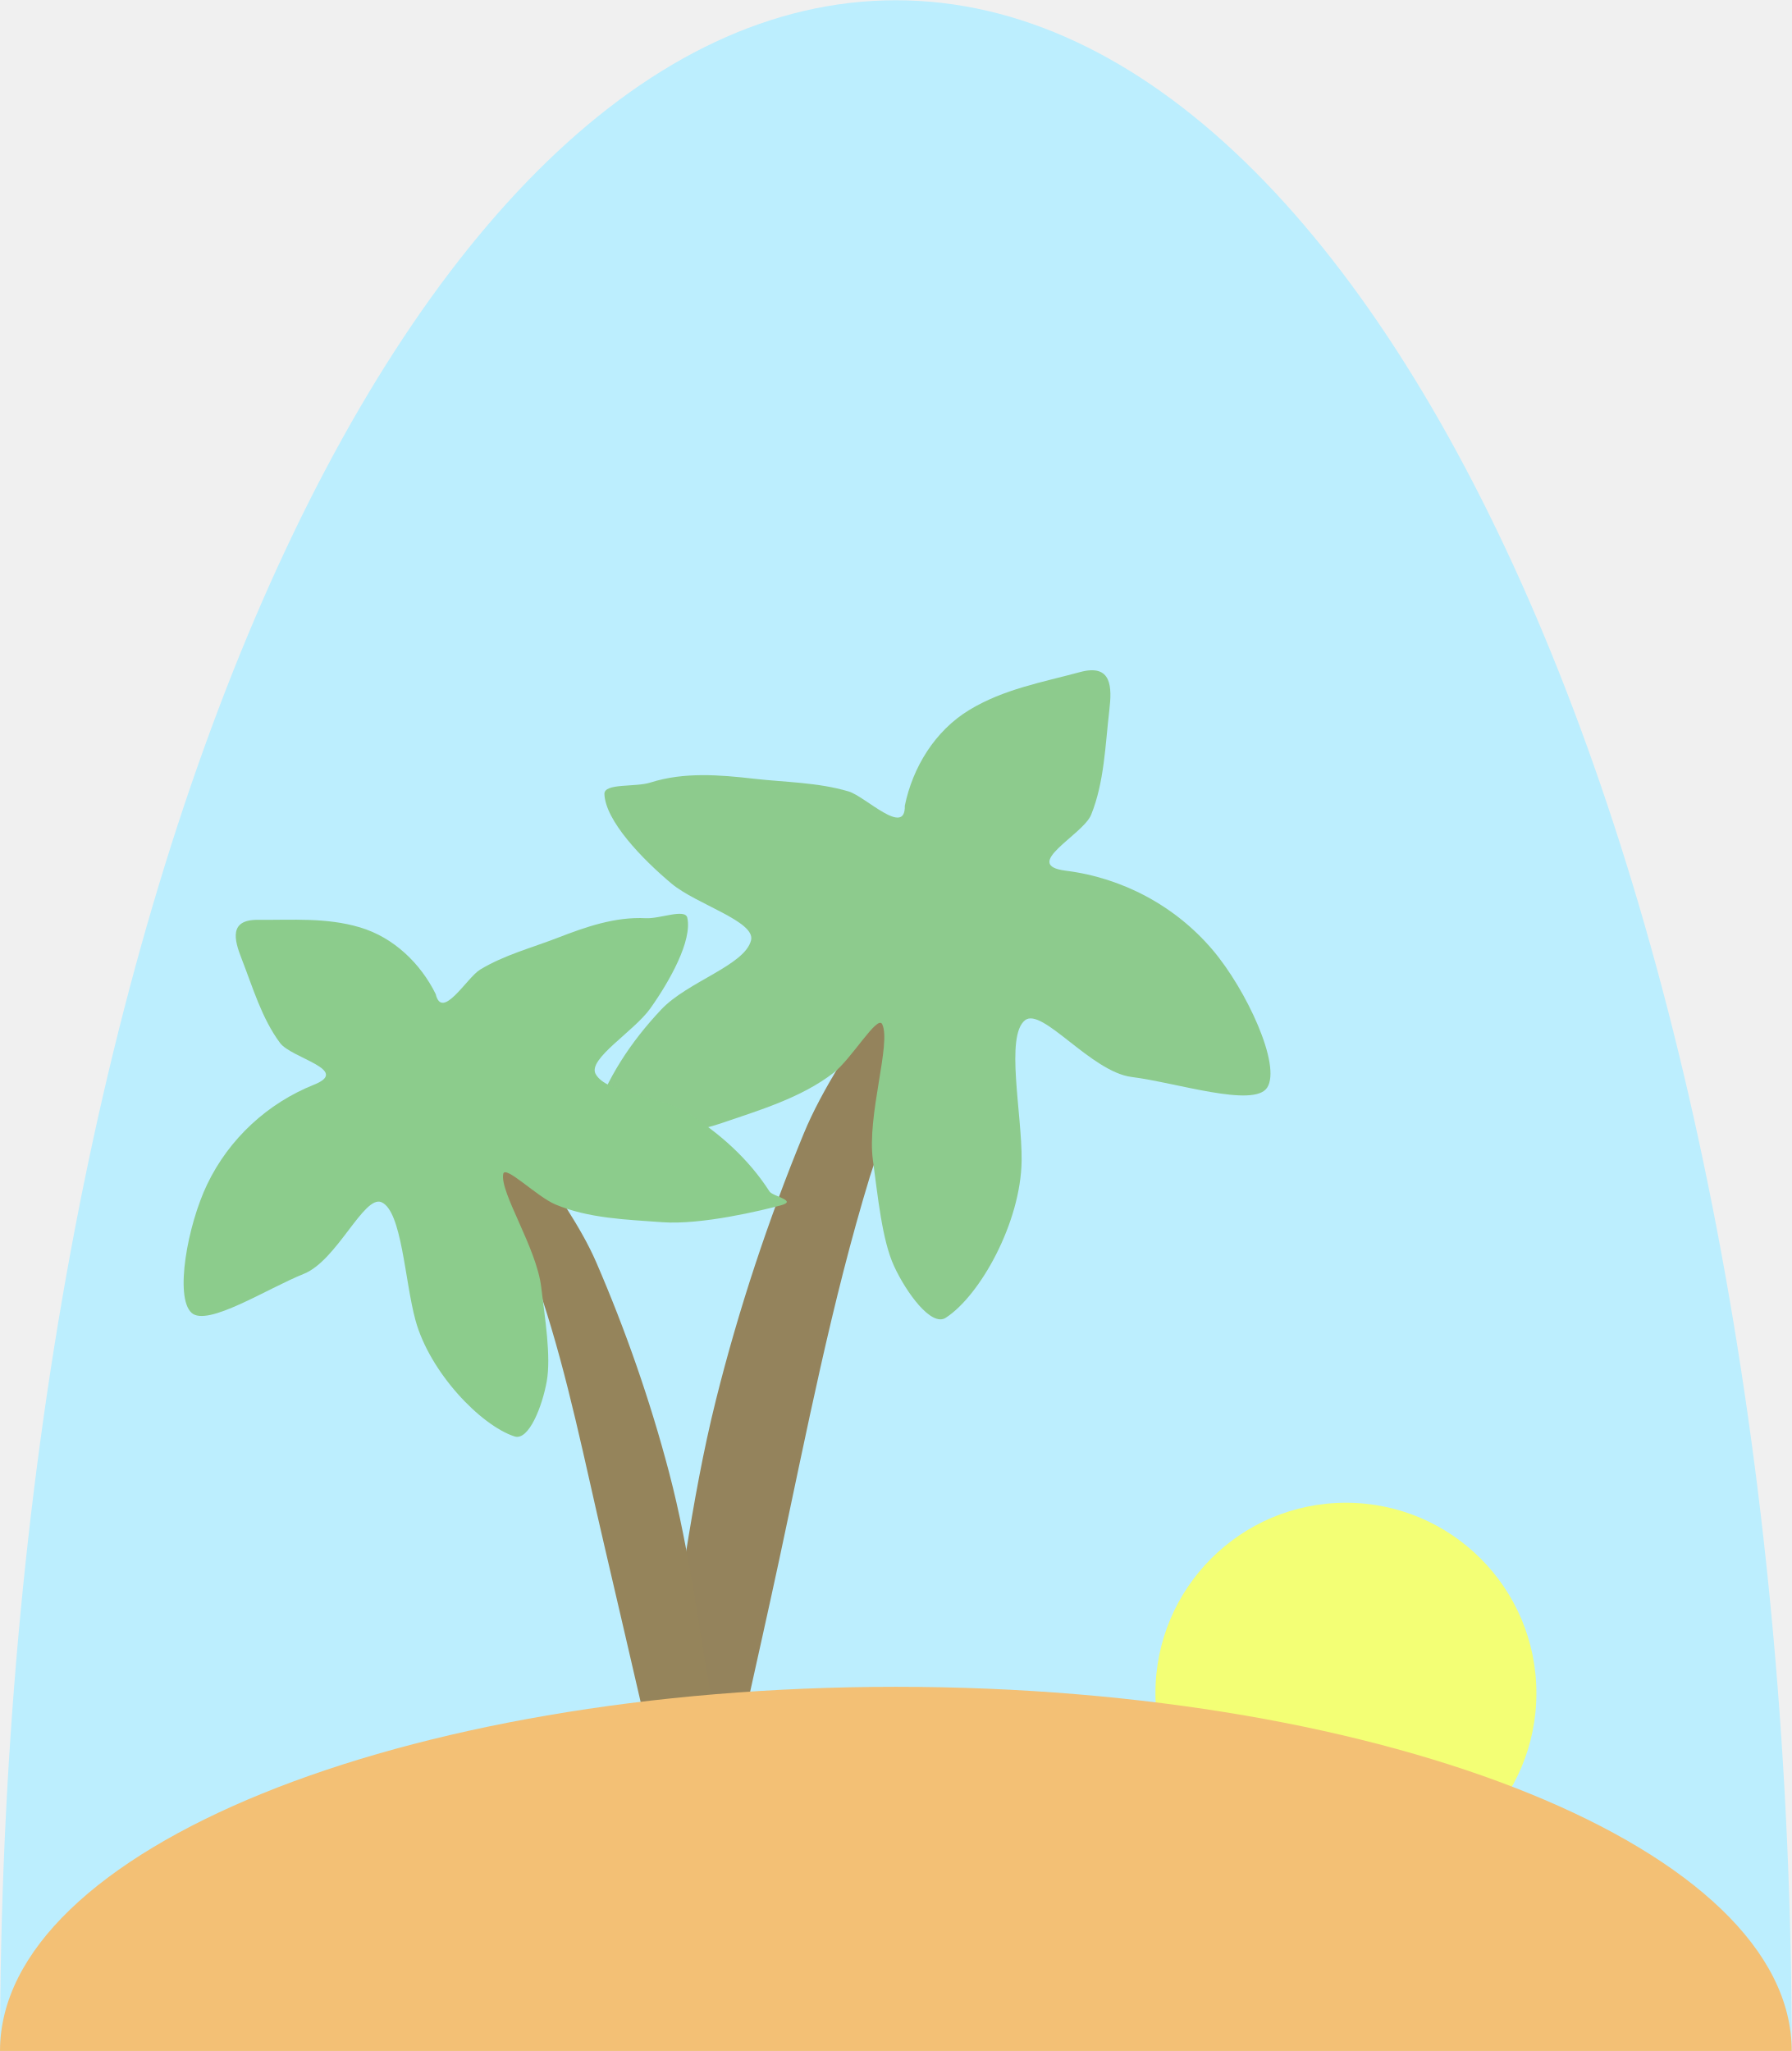
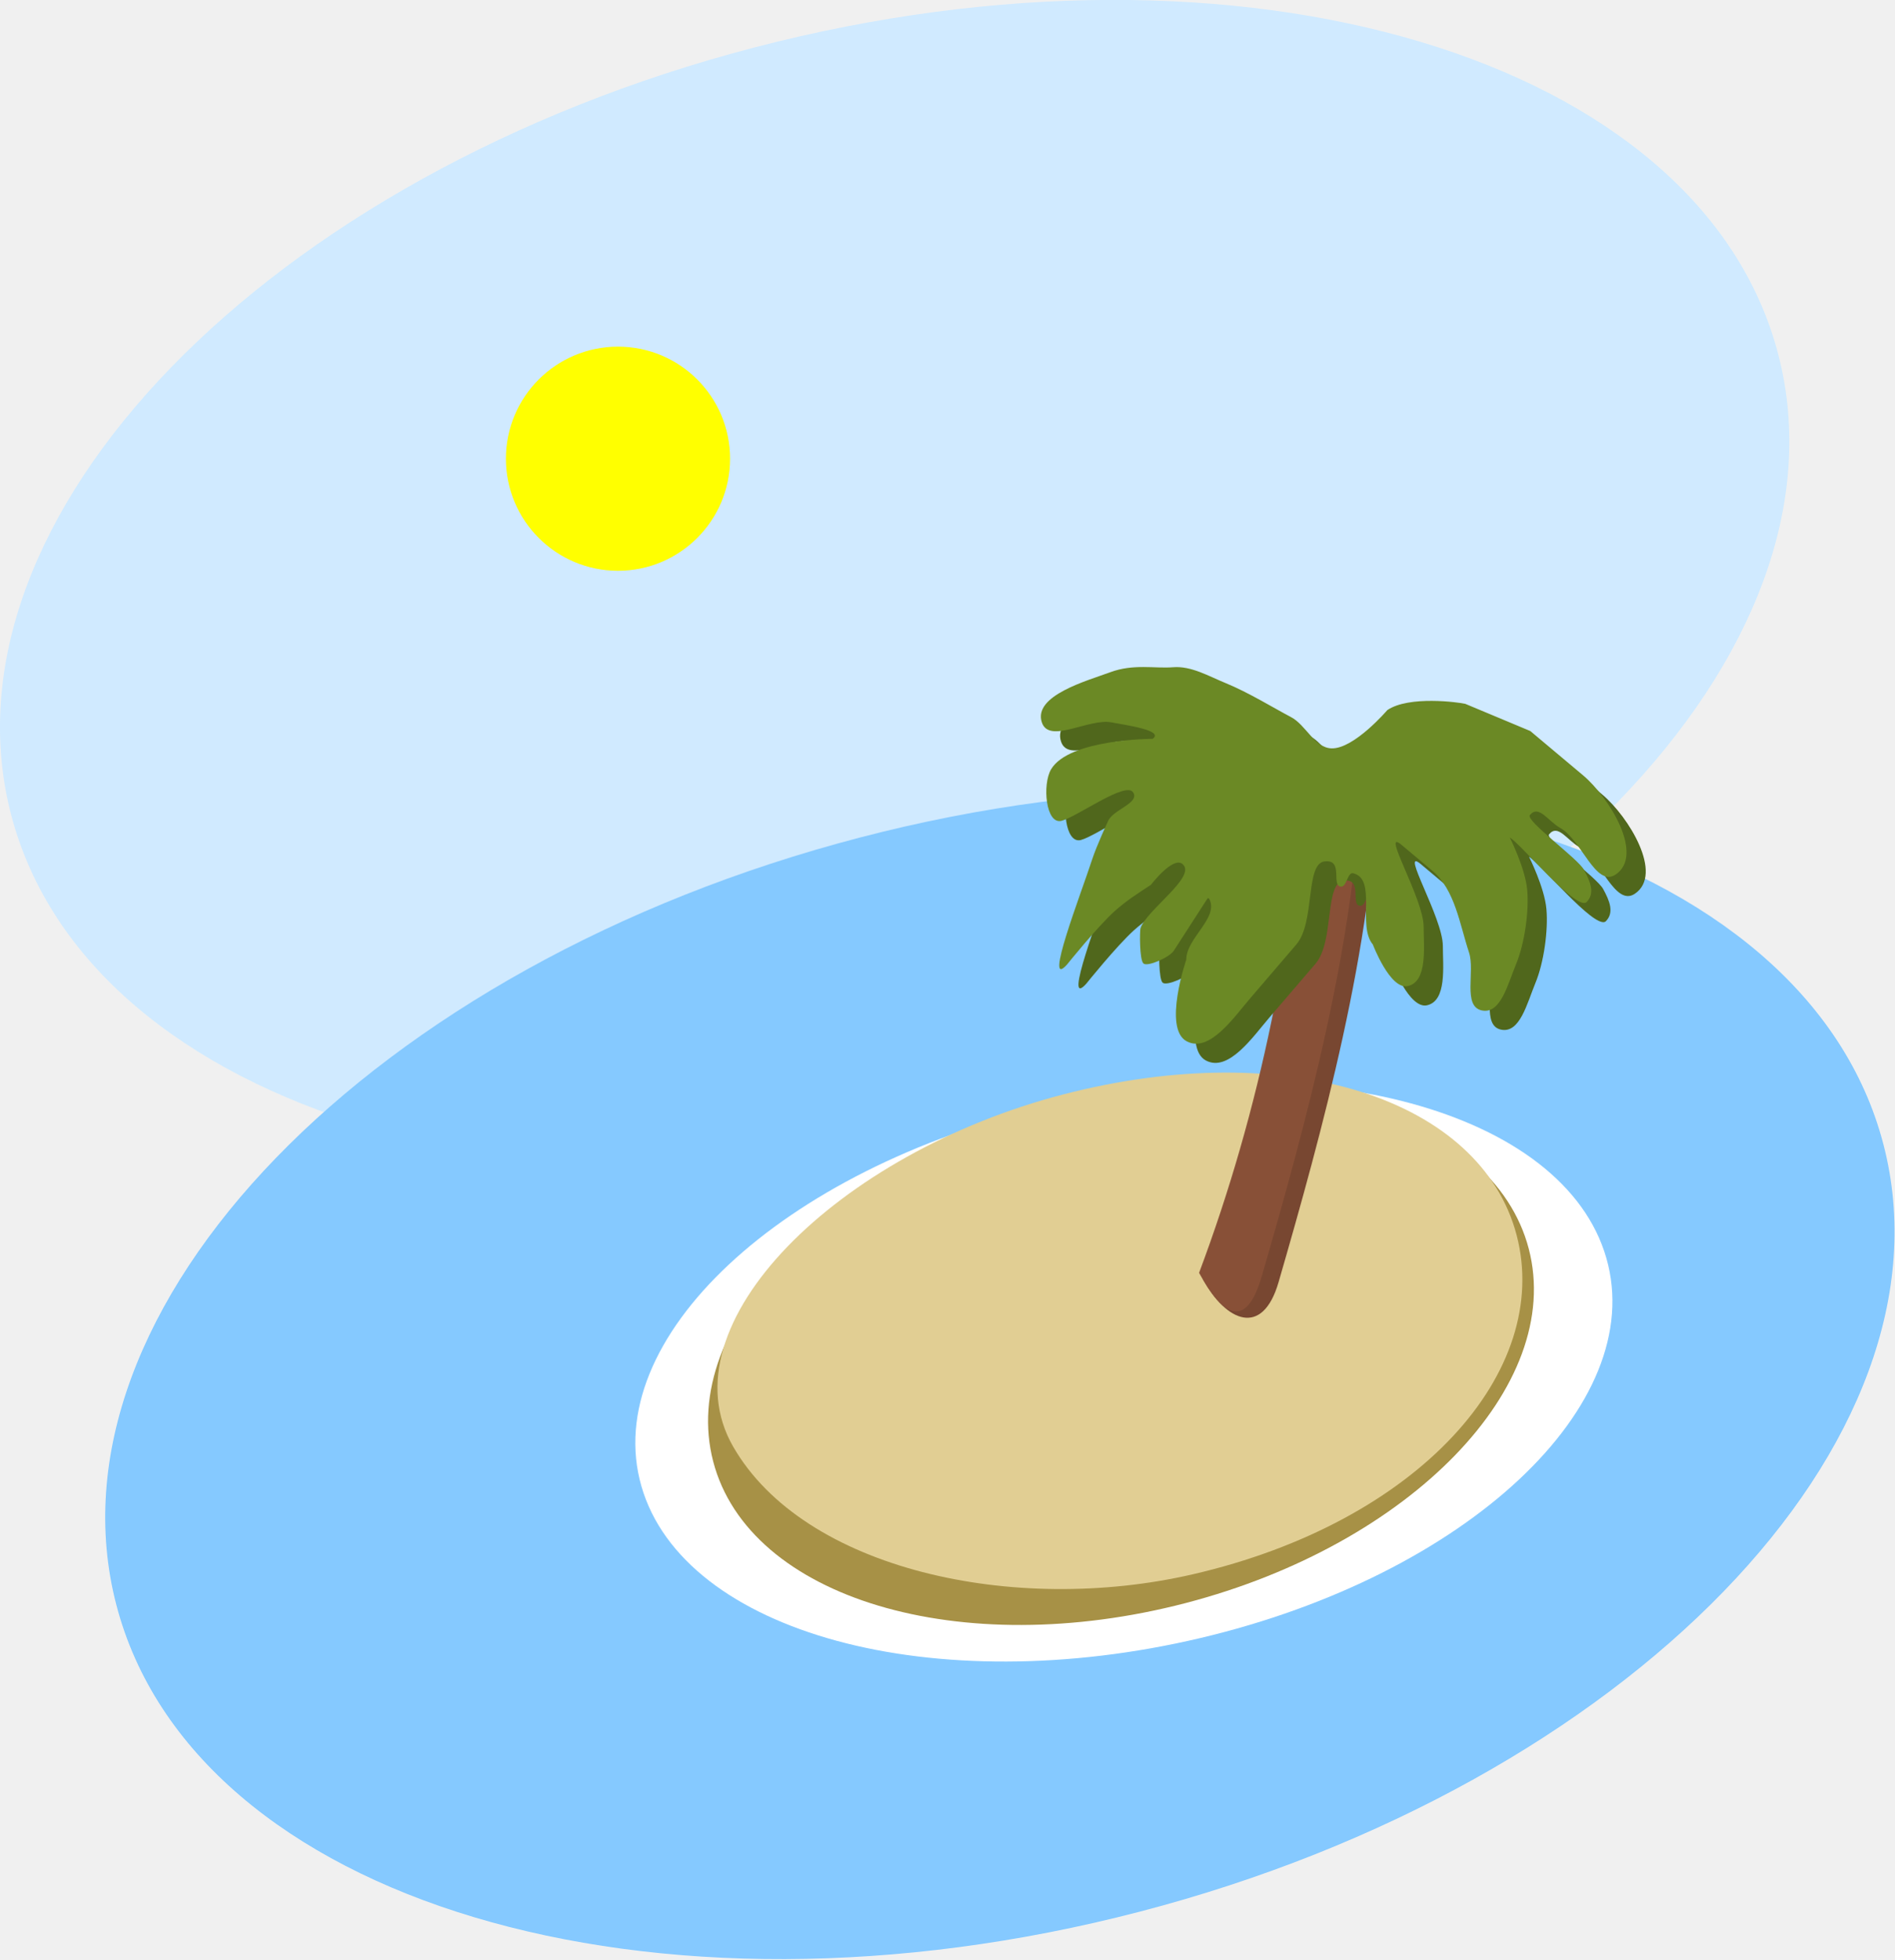
- <svg xmlns="http://www.w3.org/2000/svg" id="svg2" viewBox="0 0 611.43 700" version="1.1">
-   <g id="layer1" transform="translate(-54.286 -66.648)">
-     <g id="g3761">
-       <path id="path2876-1" transform="matrix(1 0 0 -3.5766 0 2808.7)" fill="#bceefe" d="m665.71 570.93c0 108.09-136.87 195.71-305.71 195.71s-305.71-87.624-305.71-195.71v-0h305.71z" />
-       <path id="path3688" fill="#94835c" d="m279.5 651.83c6.4-35.825 10.316-72.284 19.127-107.49 7.707-30.8 17.838-61.385 29.887-90.691 6.592-16.032 16.978-30.382 25.467-45.573 7.223 3.611 14.445 7.223 21.667 10.834-8.129 16.439-19.178 31.838-24.503 49.275-13.054 42.752-21.596 87.194-31.021 131.11-3.957 18.438-8.124 36.83-12.187 55.245-9.479-0.903-18.959-1.806-28.438-2.708z" />
-       <path id="path3690" fill="#8dcb8d" d="m253.77 455.47c7.224 0.04 31.723-0.354 46.366-5.37 13.231-4.532 27.445-8.709 38.555-17.257 6.19-4.763 15.041-19.983 16.645-16.645 3.169 6.593-5.282 31.103-3.164 46.473 1.675 12.151 3.088 27.178 7.227 36.134 4.139 8.957 12.684 20.775 17.605 17.605 11.745-7.568 25.681-32.586 25.909-53.682 0.172-15.963-5.654-42.526 1.175-47.884 5.843-4.585 22.543 17.628 36.366 19.371 15.322 1.932 41.687 10.609 46.241 3.651 4.952-7.567-7.108-33.466-18.593-47.006-12.837-15.134-30.906-24.629-50.106-27.039-15.531-1.949 5.854-12.188 8.65-19.116 4.499-11.147 4.798-23.756 6.197-35.667 0.912-7.76 0.974-15.979-9.989-13.012-12.962 3.509-26.026 5.797-37.782 12.923-11.783 7.143-19.338 19.648-22.016 32.678 0.263 10.791-13.41-3.143-19.18-4.86-10.481-3.118-21.56-3.118-32.376-4.349-11.707-1.333-23.817-2.339-35.303 1.322-5.121 1.632-15.806 0.125-15.656 3.914 0.361 9.11 12.783 22.091 22.946 30.595 8.42 7.046 28.682 12.865 27.1 19.305-2.102 8.558-21.627 14.082-30.614 23.6-10.352 10.964-18.729 23.569-23.418 37.945-0.719 2.204-10.01 6.332-2.785 6.372z" />
-       <path id="path3755" transform="matrix(1.2466 0 0 1.1098 -130.2 -79.458)" fill="#f3ff75" d="m568.57 652.36c0 32.348-23.345 58.571-52.143 58.571s-52.143-26.223-52.143-58.571 23.345-58.571 52.143-58.571 52.143 26.223 52.143 58.571z" />
-       <path id="path3688-7" fill="#95845b" d="m298.44 653.82c-5.308-28.248-8.568-57.044-15.862-84.759-6.403-24.329-14.819-48.463-24.783-71.505-5.491-12.7-14.08-23.957-21.12-35.935-5.989 2.847-11.979 5.695-17.968 8.542 6.742 12.964 15.762 25.075 20.32 38.855 9.145 27.647 14.818 56.664 21.5 85.173 4.823 20.578 9.553 41.177 14.329 61.765 7.861-0.712 15.722-1.424 23.583-2.135z" />
-       <path id="path3690-4" fill="#8ccc8c" d="m320.64 478.06c-6.104 1.633-26.918 6.722-40.418 5.72-12.198-0.905-25.149-1.293-36.44-6.067-6.291-2.66-17.149-13.578-17.768-10.399-1.222 6.28 11.354 25.146 12.964 38.619 1.273 10.651 3.403 23.678 1.884 32.172-1.519 8.494-6.133 20.385-10.998 18.792-11.613-3.803-28.942-21.885-33.804-39.684-3.679-13.468-4.63-37.232-11.594-40.254-5.959-2.586-15.171 19.905-26.481 24.439-12.536 5.026-32.922 18.204-38.315 13.324-5.865-5.306-1.394-29.888 5.326-43.887 7.511-15.646 20.697-27.68 36.408-33.968 12.709-5.087-7.651-9.017-11.55-14.258-6.274-8.435-9.318-19.038-13.138-28.805-2.489-6.363-4.362-13.304 5.571-13.22 11.744 0.1 23.303-0.856 34.827 2.571 11.55 3.435 20.711 12.343 25.86 22.775 2.166 9.188 10.65-5.628 15.152-8.358 8.177-4.958 17.551-7.41 26.43-10.846 9.61-3.719 19.633-7.251 30.162-6.696 4.694 0.247 13.401-3.393 14.113-0.154 1.711 7.787-5.926 21.52-12.642 30.965-5.564 7.825-21.419 17.233-18.655 22.332 3.673 6.776 21.415 7.127 31.126 13.191 11.186 6.985 21.063 15.795 28.213 26.92 1.096 1.706 9.87 3.142 3.767 4.775z" />
-       <path id="path2876" transform="matrix(1 0 0 -.63504 0 1129.2)" fill="#f3c075" d="m665.71 570.93c0 108.09-136.87 195.71-305.71 195.71s-305.71-87.624-305.71-195.71v-0h305.71z" />
+ <svg xmlns="http://www.w3.org/2000/svg" id="svg3770" viewBox="0 0 591.7 611.88" version="1.1">
+   <g id="layer1" transform="translate(-99.413 -25.521)">
+     <g id="g4543" transform="translate(54.548 -341.43)">
+       <path id="path3794-8" transform="matrix(1.2624 -.32918 .32918 1.2624 -416.67 -319.84)" fill="#d0eaff" d="m600 788.08c0 73.375-97.858 132.86-218.57 132.86s-218.57-59.482-218.57-132.86c0-73.375 97.858-132.86 218.57-132.86s218.57 59.482 218.57 132.86z" />
+       <path id="path3794" transform="matrix(1.2624 -.32918 .32918 1.2624 -383.81 -73.065)" fill="#85c9ff" d="m600 788.08c0 73.375-97.858 132.86-218.57 132.86s-218.57-59.482-218.57-132.86c0-73.375 97.858-132.86 218.57-132.86s218.57 59.482 218.57 132.86z" />
+       <path id="path3794-4" transform="matrix(.68937 -.16301 .17975 .62515 -8.7527 364.98)" fill="#fff" d="m600 788.08c0 73.375-97.858 132.86-218.57 132.86s-218.57-59.482-218.57-132.86c0-73.375 97.858-132.86 218.57-132.86s218.57 59.482 218.57 132.86z" />
+       <path id="path3794-0-4" transform="matrix(.58267 -.15193 .15193 .58267 52.971 388.95)" fill="#a79146" d="m600 788.08c0 73.375-97.858 132.86-218.57 132.86s-218.57-59.482-218.57-132.86c0-73.375 97.858-132.86 218.57-132.86s218.57 59.482 218.57 132.86z" />
+       <path id="path3794-0" transform="matrix(.58267 -.15102 .15193 .57918 55.171 386.85)" fill="#e1ce93" d="m590.36 785.56c0 73.375-86.583 132.17-207.24 128.9-95.053-2.572-194.59-53.268-213.83-124.71-19.06-70.773 91.43-134.53 212.14-134.53s208.93 56.968 208.93 130.34z" />
+       <path id="path4394" transform="matrix(1 0 0 1.1951 0 -106.38)" fill="#ff0" d="m272.86 515.93c0 16.174-15.67 29.286-35 29.286s-35-13.112-35-29.286 15.67-29.286 35-29.286 35 13.112 35 29.286z" />
+       <path id="path4470-4" fill="#784731" d="m420.54 766.45c7.175 13.198 18.588 18.339 23.626 0.926 13.397-46.304 29.781-105.53 30.898-156.99-10.438-1.515-10.876-3.03-21.315-4.546-2.903 54.557-14.116 109.71-33.209 160.61z" />
+       <path id="path4470" fill="#885037" d="m419.34 764.47c7.175 13.198 14.588 18.339 19.626 0.926 13.397-46.304 29.781-105.53 30.898-156.99-10.438-1.515-6.877-3.03-17.315-4.546-2.903 54.557-14.116 109.71-33.209 160.61z" />
+       <path id="path4474-4" fill="#50671c" d="m421.34 672.68s-7.374 21.521 0.14 25.48c7.064 3.722 14.635-7.372 19.83-13.435l14.405-16.809c5.941-6.933 2.717-25.183 8.798-25.939 6.081-0.756 1.982 7.596 5.095 7.871 1.892 0.167 2.042-4.62 3.886-4.166 7.463 1.836 1.167 16.348 6.109 22.233 0 0 5.392 14.223 10.915 12.996 6.247-1.389 4.961-12.15 4.954-18.549-0.01-8.814-13.63-31.2-6.878-25.533l9.515 7.987c7.17 6.019 8.59 16.721 11.535 25.607 1.942 5.861-2.055 16.805 3.984 18.09 5.903 1.256 8.116-8.186 10.753-14.567 2.637-6.381 4.021-16.332 3.437-23.066-0.584-6.735-5.436-16.36-5.436-16.36 3.41 1.947 20.187 22.391 23.844 20.281 2.958-2.773 1.242-6.654-0.695-10.216-1.937-3.562-18.329-15.337-16.884-17.081 2.801-3.38 5.664 1.912 9.507 4.036 6.59 3.642 11.068 18.747 17.301 14.522 9.011-6.109-1.905-24.012-10.243-31.011l-16.435-13.796s-20.301-8.489-20.301-8.489c-1.965-0.47-17.642-2.644-24.358 1.966 0 0-10.365 12.132-17.395 11.94-5.349-0.146-7.972-7.323-12.719-9.792-4.747-2.469-13.25-7.692-20.322-10.571-5.311-2.162-10.751-5.428-16.467-4.975-5.716 0.452-12.372-1.127-19.585 1.55-7.213 2.676-24.141 7.254-21.4 15.656 2.254 6.91 14.67-1.362 21.806 0.02 4.511 0.874 16.561 2.505 12.793 5.136 0 0-26.033 0.024-31.692 9.489-2.812 4.702-1.686 17.453 3.299 16.102s20.08-12.443 22.318-8.867c2.117 3.383-6.34 5.338-7.87 9.024 0 0-3.584 7.757-4.901 11.811-3.484 10.729-15.379 41.329-7.869 32.913 0 0 9.363-11.692 14.896-16.692 3.455-3.122 7.416-5.646 11.308-8.202 0 0 6.843-8.995 9.856-6.472 4.584 3.838-11.241 14.348-13.119 20.024-0.264 0.799-0.361 9.96 0.928 11.042 1.29 1.082 8.108-1.9 9.477-4.022l10.542-16.345s0.412-0.031 0.491 0.117c3.185 5.993-7.191 12.275-7.154 19.062v-0z" />
+       <path id="path4474" fill="#6b8925" d="m415.34 666.68s-7.374 21.521 0.14 25.48c7.064 3.722 14.635-7.372 19.83-13.435l14.405-16.809c5.941-6.933 2.717-25.183 8.798-25.939 6.081-0.756 1.982 7.596 5.095 7.871 1.892 0.167 2.042-4.62 3.886-4.166 7.463 1.836 1.167 16.348 6.109 22.233 0 0 5.392 14.223 10.915 12.996 6.247-1.389 4.961-12.15 4.954-18.549-0.01-8.814-13.63-31.2-6.878-25.533l9.515 7.987c7.17 6.019 8.59 16.721 11.535 25.607 1.942 5.861-2.055 16.805 3.984 18.09 5.903 1.256 8.116-8.186 10.753-14.567 2.637-6.381 4.021-16.332 3.437-23.066-0.584-6.735-5.436-16.36-5.436-16.36 3.41 1.947 20.187 22.391 23.844 20.281 2.958-2.773 1.242-6.654-0.695-10.216-1.937-3.562-18.329-15.337-16.884-17.081 2.801-3.38 5.664 1.912 9.507 4.036 6.59 3.642 11.068 18.747 17.301 14.522 9.011-6.109-1.905-24.012-10.243-31.011l-16.435-13.796s-20.301-8.489-20.301-8.489c-1.965-0.47-17.642-2.644-24.358 1.966 0 0-10.365 12.132-17.395 11.94-5.349-0.146-7.972-7.323-12.719-9.792-4.747-2.469-13.25-7.692-20.322-10.571-5.311-2.162-10.751-5.428-16.467-4.975-5.716 0.452-12.372-1.127-19.585 1.55-7.213 2.676-24.141 7.254-21.4 15.656 2.254 6.91 14.67-1.362 21.806 0.02 4.511 0.874 16.561 2.505 12.793 5.136 0 0-26.033 0.024-31.692 9.489-2.812 4.702-1.686 17.453 3.299 16.102s20.08-12.443 22.318-8.867c2.117 3.383-6.34 5.338-7.87 9.024 0 0-3.584 7.757-4.901 11.811-3.484 10.729-15.379 41.329-7.869 32.913 0 0 9.363-11.692 14.896-16.692 3.455-3.122 7.416-5.646 11.308-8.202 0 0 6.843-8.995 9.856-6.472 4.584 3.838-11.241 14.348-13.119 20.024-0.264 0.799-0.361 9.96 0.928 11.042 1.29 1.082 8.108-1.9 9.477-4.022l10.542-16.345s0.412-0.031 0.491 0.117c3.185 5.993-7.191 12.275-7.154 19.062v-0z" />
    </g>
  </g>
</svg>
